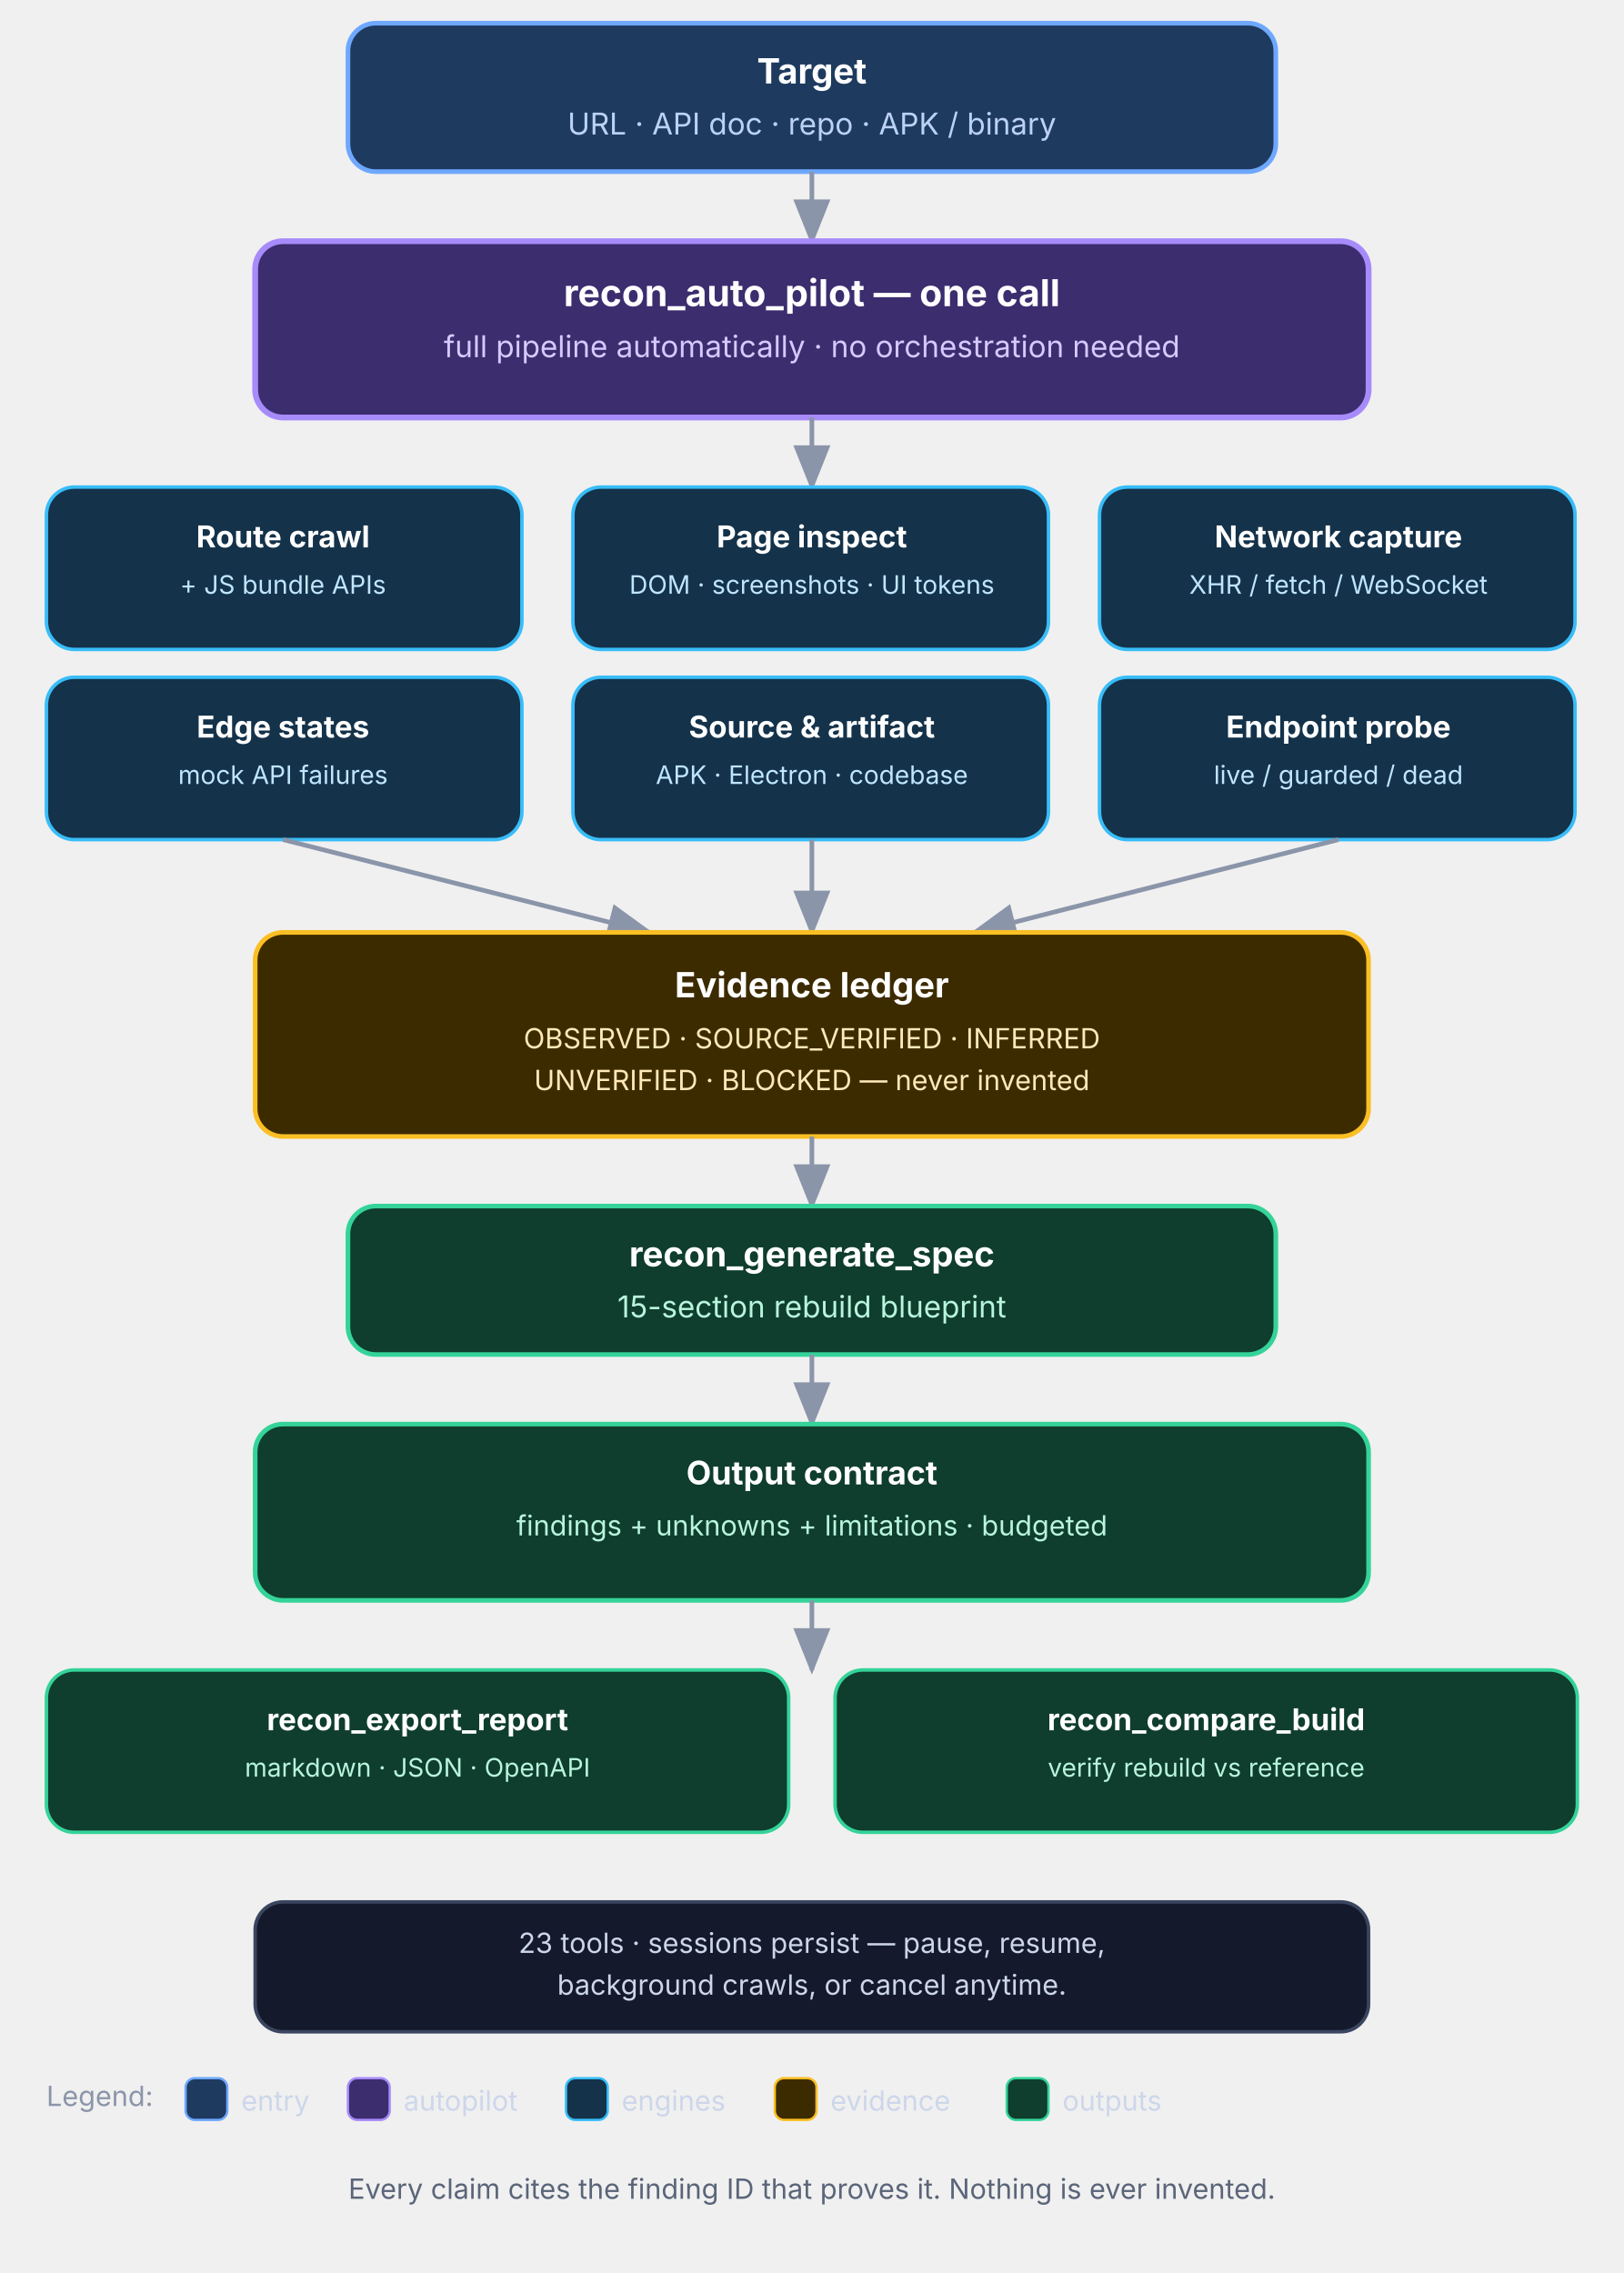
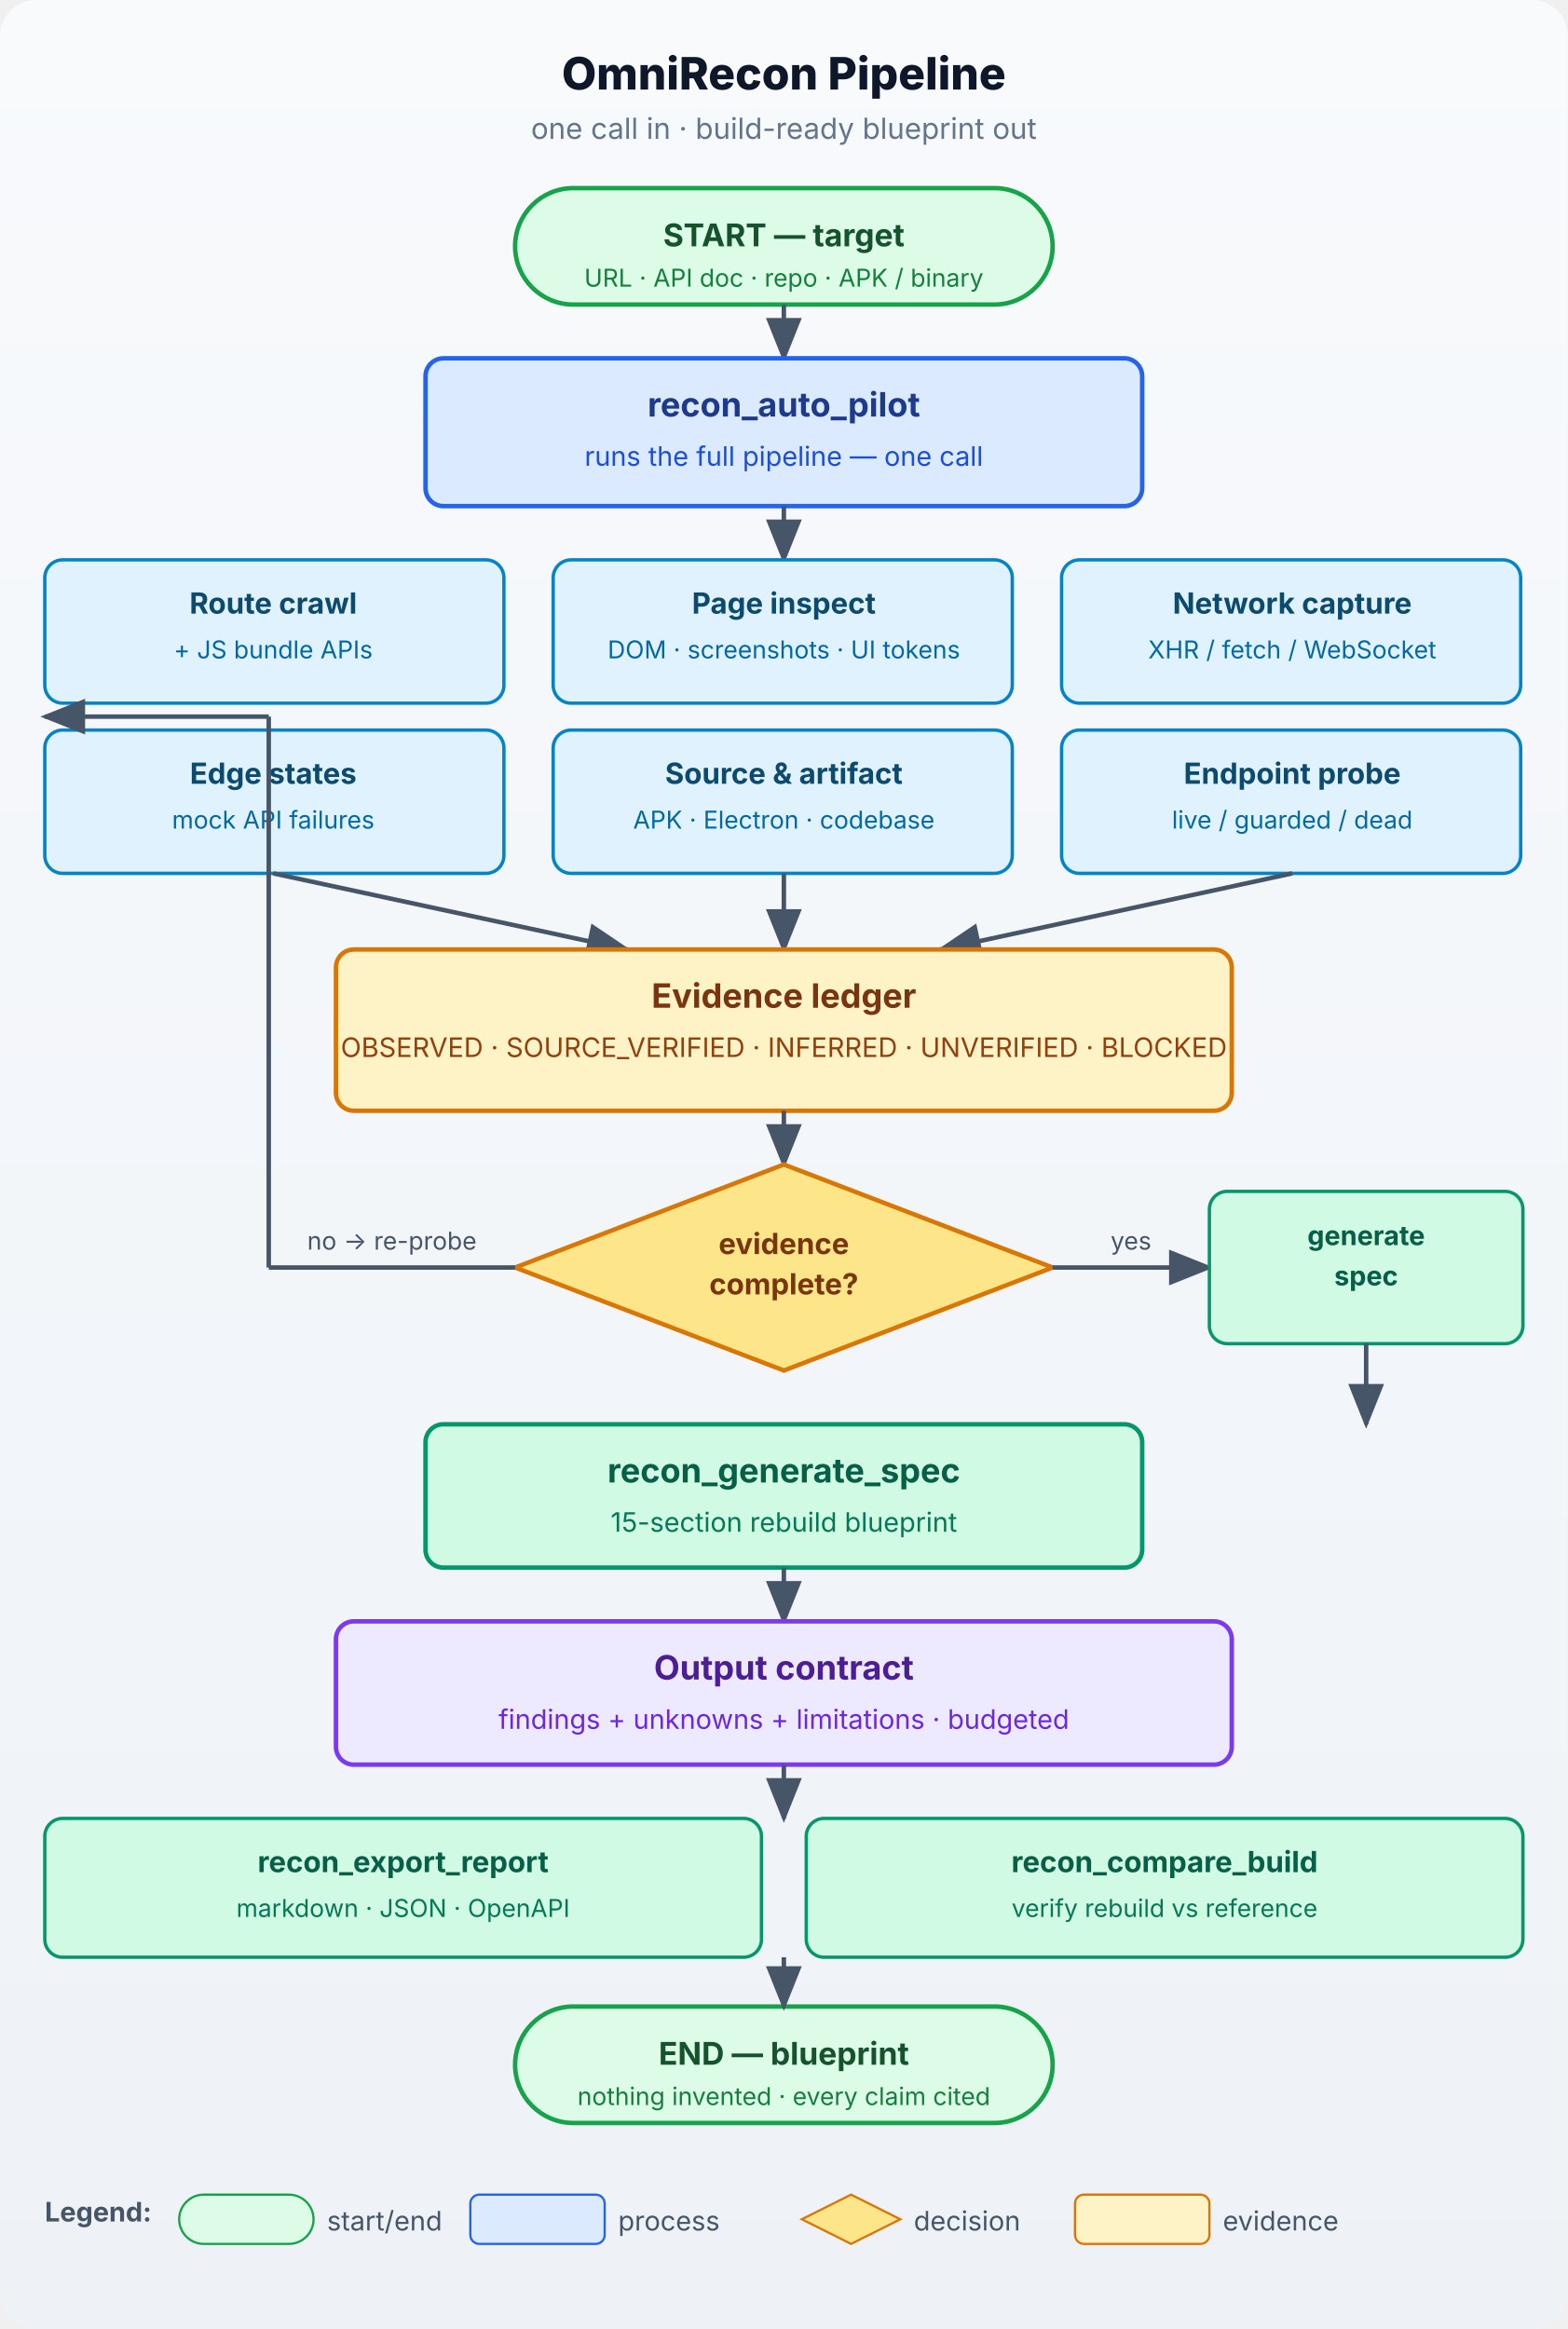
- <svg xmlns="http://www.w3.org/2000/svg" viewBox="0 0 700 980" font-family="system-ui, -apple-system, sans-serif">
+ <svg xmlns="http://www.w3.org/2000/svg" viewBox="0 0 700 1040" font-family="system-ui, -apple-system, sans-serif">
  <defs>
    <marker id="arr" markerWidth="10" markerHeight="8" refX="9" refY="4" orient="auto">
-       <path d="M0,0 L10,4 L0,8 Z" fill="#8b95a9" />
+       <path d="M0,0 L10,4 L0,8 Z" fill="#475569" />
    </marker>
+     <linearGradient id="bggrad" x1="0" y1="0" x2="0" y2="1">
+       <stop offset="0%" stop-color="#f8fafc" />
+       <stop offset="100%" stop-color="#eef2f7" />
+     </linearGradient>
  </defs>
-   <rect x="150" y="10" width="400" height="64" rx="12" fill="#1e3a5f" stroke="#6ea8fe" stroke-width="2" />
-   <text x="350" y="36" text-anchor="middle" fill="#ffffff" font-size="15" font-weight="700">Target</text>
-   <text x="350" y="58" text-anchor="middle" fill="#bcd2f5" font-size="13">URL · API doc · repo · APK / binary</text>
-   <line x1="350" y1="74" x2="350" y2="104" stroke="#8b95a9" stroke-width="2" marker-end="url(#arr)" />
-   <rect x="110" y="104" width="480" height="76" rx="12" fill="#3b2d6e" stroke="#a78bfa" stroke-width="2.5" />
-   <text x="350" y="132" text-anchor="middle" fill="#ffffff" font-size="16" font-weight="700">recon_auto_pilot — one call</text>
-   <text x="350" y="154" text-anchor="middle" fill="#d6c9ff" font-size="13">full pipeline automatically · no orchestration needed</text>
-   <line x1="350" y1="180" x2="350" y2="210" stroke="#8b95a9" stroke-width="2" marker-end="url(#arr)" />
-   <rect x="20" y="210" width="205" height="70" rx="12" fill="#14324a" stroke="#38bdf8" stroke-width="1.5" />
-   <text x="122" y="236" text-anchor="middle" fill="#ffffff" font-size="13" font-weight="700">Route crawl</text>
-   <text x="122" y="256" text-anchor="middle" fill="#bfe6ff" font-size="11">+ JS bundle APIs</text>
-   <rect x="247" y="210" width="205" height="70" rx="12" fill="#14324a" stroke="#38bdf8" stroke-width="1.5" />
-   <text x="350" y="236" text-anchor="middle" fill="#ffffff" font-size="13" font-weight="700">Page inspect</text>
-   <text x="350" y="256" text-anchor="middle" fill="#bfe6ff" font-size="11">DOM · screenshots · UI tokens</text>
-   <rect x="474" y="210" width="205" height="70" rx="12" fill="#14324a" stroke="#38bdf8" stroke-width="1.5" />
-   <text x="577" y="236" text-anchor="middle" fill="#ffffff" font-size="13" font-weight="700">Network capture</text>
-   <text x="577" y="256" text-anchor="middle" fill="#bfe6ff" font-size="11">XHR / fetch / WebSocket</text>
-   <rect x="20" y="292" width="205" height="70" rx="12" fill="#14324a" stroke="#38bdf8" stroke-width="1.5" />
-   <text x="122" y="318" text-anchor="middle" fill="#ffffff" font-size="13" font-weight="700">Edge states</text>
-   <text x="122" y="338" text-anchor="middle" fill="#bfe6ff" font-size="11">mock API failures</text>
-   <rect x="247" y="292" width="205" height="70" rx="12" fill="#14324a" stroke="#38bdf8" stroke-width="1.5" />
-   <text x="350" y="318" text-anchor="middle" fill="#ffffff" font-size="13" font-weight="700">Source &amp; artifact</text>
-   <text x="350" y="338" text-anchor="middle" fill="#bfe6ff" font-size="11">APK · Electron · codebase</text>
-   <rect x="474" y="292" width="205" height="70" rx="12" fill="#14324a" stroke="#38bdf8" stroke-width="1.5" />
-   <text x="577" y="318" text-anchor="middle" fill="#ffffff" font-size="13" font-weight="700">Endpoint probe</text>
-   <text x="577" y="338" text-anchor="middle" fill="#bfe6ff" font-size="11">live / guarded / dead</text>
-   <line x1="122" y1="362" x2="280" y2="402" stroke="#8b95a9" stroke-width="2" marker-end="url(#arr)" />
-   <line x1="350" y1="362" x2="350" y2="402" stroke="#8b95a9" stroke-width="2" marker-end="url(#arr)" />
-   <line x1="577" y1="362" x2="420" y2="402" stroke="#8b95a9" stroke-width="2" marker-end="url(#arr)" />
-   <rect x="110" y="402" width="480" height="88" rx="12" fill="#3d2b00" stroke="#fbbf24" stroke-width="2" />
-   <text x="350" y="430" text-anchor="middle" fill="#ffffff" font-size="15" font-weight="700">Evidence ledger</text>
-   <text x="350" y="452" text-anchor="middle" fill="#ffe9b8" font-size="12">OBSERVED · SOURCE_VERIFIED · INFERRED</text>
-   <text x="350" y="470" text-anchor="middle" fill="#ffe9b8" font-size="12">UNVERIFIED · BLOCKED — never invented</text>
-   <line x1="350" y1="490" x2="350" y2="520" stroke="#8b95a9" stroke-width="2" marker-end="url(#arr)" />
-   <rect x="150" y="520" width="400" height="64" rx="12" fill="#0f3d2e" stroke="#34d399" stroke-width="2" />
-   <text x="350" y="546" text-anchor="middle" fill="#ffffff" font-size="15" font-weight="700">recon_generate_spec</text>
-   <text x="350" y="568" text-anchor="middle" fill="#b8f5dd" font-size="13">15-section rebuild blueprint</text>
-   <line x1="350" y1="584" x2="350" y2="614" stroke="#8b95a9" stroke-width="2" marker-end="url(#arr)" />
-   <rect x="110" y="614" width="480" height="76" rx="12" fill="#0f3d2e" stroke="#34d399" stroke-width="2" />
-   <text x="350" y="640" text-anchor="middle" fill="#ffffff" font-size="14" font-weight="700">Output contract</text>
-   <text x="350" y="662" text-anchor="middle" fill="#b8f5dd" font-size="12">findings + unknowns + limitations · budgeted</text>
-   <line x1="350" y1="690" x2="350" y2="720" stroke="#8b95a9" stroke-width="2" marker-end="url(#arr)" />
-   <rect x="20" y="720" width="320" height="70" rx="12" fill="#0f3d2e" stroke="#34d399" stroke-width="1.5" />
-   <text x="180" y="746" text-anchor="middle" fill="#ffffff" font-size="13" font-weight="700">recon_export_report</text>
-   <text x="180" y="766" text-anchor="middle" fill="#b8f5dd" font-size="11">markdown · JSON · OpenAPI</text>
-   <rect x="360" y="720" width="320" height="70" rx="12" fill="#0f3d2e" stroke="#34d399" stroke-width="1.5" />
-   <text x="520" y="746" text-anchor="middle" fill="#ffffff" font-size="13" font-weight="700">recon_compare_build</text>
-   <text x="520" y="766" text-anchor="middle" fill="#b8f5dd" font-size="11">verify rebuild vs reference</text>
-   <rect x="110" y="820" width="480" height="56" rx="12" fill="#141a2b" stroke="#3a4560" stroke-width="1.5" />
-   <text x="350" y="842" text-anchor="middle" fill="#cdd6ea" font-size="12">23 tools · sessions persist — pause, resume,</text>
-   <text x="350" y="860" text-anchor="middle" fill="#cdd6ea" font-size="12">background crawls, or cancel anytime.</text>
-   <text x="20" y="908" fill="#8b95a9" font-size="12">Legend:</text>
-   <rect x="80" y="896" width="18" height="18" rx="4" fill="#1e3a5f" stroke="#6ea8fe" />
-   <text x="104" y="910" fill="#cdd6ea" font-size="12">entry</text>
-   <rect x="150" y="896" width="18" height="18" rx="4" fill="#3b2d6e" stroke="#a78bfa" />
-   <text x="174" y="910" fill="#cdd6ea" font-size="12">autopilot</text>
-   <rect x="244" y="896" width="18" height="18" rx="4" fill="#14324a" stroke="#38bdf8" />
-   <text x="268" y="910" fill="#cdd6ea" font-size="12">engines</text>
-   <rect x="334" y="896" width="18" height="18" rx="4" fill="#3d2b00" stroke="#fbbf24" />
-   <text x="358" y="910" fill="#cdd6ea" font-size="12">evidence</text>
-   <rect x="434" y="896" width="18" height="18" rx="4" fill="#0f3d2e" stroke="#34d399" />
-   <text x="458" y="910" fill="#cdd6ea" font-size="12">outputs</text>
-   <text x="350" y="948" text-anchor="middle" fill="#5b6579" font-size="12">Every claim cites the finding ID that proves it. Nothing is ever invented.</text>
+   <rect x="0" y="0" width="700" height="1040" fill="url(#bggrad)" rx="16" />
+   <text x="350" y="40" text-anchor="middle" fill="#0f172a" font-size="20" font-weight="800">OmniRecon Pipeline</text>
+   <text x="350" y="62" text-anchor="middle" fill="#64748b" font-size="13">one call in · build-ready blueprint out</text>
+   <rect x="230" y="84" width="240" height="52" rx="26" fill="#dcfce7" stroke="#16a34a" stroke-width="2" />
+   <text x="350" y="110" text-anchor="middle" fill="#14532d" font-size="14" font-weight="700">START — target</text>
+   <text x="350" y="128" text-anchor="middle" fill="#15803d" font-size="11">URL · API doc · repo · APK / binary</text>
+   <line x1="350" y1="136" x2="350" y2="160" stroke="#475569" stroke-width="2" marker-end="url(#arr)" />
+   <rect x="190" y="160" width="320" height="66" rx="8" fill="#dbeafe" stroke="#2563eb" stroke-width="2" />
+   <text x="350" y="186" text-anchor="middle" fill="#1e3a8a" font-size="15" font-weight="700">recon_auto_pilot</text>
+   <text x="350" y="208" text-anchor="middle" fill="#1d4ed8" font-size="12">runs the full pipeline — one call</text>
+   <line x1="350" y1="226" x2="350" y2="250" stroke="#475569" stroke-width="2" marker-end="url(#arr)" />
+   <rect x="20" y="250" width="205" height="64" rx="8" fill="#e0f2fe" stroke="#0284c7" stroke-width="1.5" />
+   <text x="122" y="274" text-anchor="middle" fill="#0c4a6e" font-size="13" font-weight="700">Route crawl</text>
+   <text x="122" y="294" text-anchor="middle" fill="#0369a1" font-size="11">+ JS bundle APIs</text>
+   <rect x="247" y="250" width="205" height="64" rx="8" fill="#e0f2fe" stroke="#0284c7" stroke-width="1.5" />
+   <text x="350" y="274" text-anchor="middle" fill="#0c4a6e" font-size="13" font-weight="700">Page inspect</text>
+   <text x="350" y="294" text-anchor="middle" fill="#0369a1" font-size="11">DOM · screenshots · UI tokens</text>
+   <rect x="474" y="250" width="205" height="64" rx="8" fill="#e0f2fe" stroke="#0284c7" stroke-width="1.5" />
+   <text x="577" y="274" text-anchor="middle" fill="#0c4a6e" font-size="13" font-weight="700">Network capture</text>
+   <text x="577" y="294" text-anchor="middle" fill="#0369a1" font-size="11">XHR / fetch / WebSocket</text>
+   <rect x="20" y="326" width="205" height="64" rx="8" fill="#e0f2fe" stroke="#0284c7" stroke-width="1.5" />
+   <text x="122" y="350" text-anchor="middle" fill="#0c4a6e" font-size="13" font-weight="700">Edge states</text>
+   <text x="122" y="370" text-anchor="middle" fill="#0369a1" font-size="11">mock API failures</text>
+   <rect x="247" y="326" width="205" height="64" rx="8" fill="#e0f2fe" stroke="#0284c7" stroke-width="1.5" />
+   <text x="350" y="350" text-anchor="middle" fill="#0c4a6e" font-size="13" font-weight="700">Source &amp; artifact</text>
+   <text x="350" y="370" text-anchor="middle" fill="#0369a1" font-size="11">APK · Electron · codebase</text>
+   <rect x="474" y="326" width="205" height="64" rx="8" fill="#e0f2fe" stroke="#0284c7" stroke-width="1.5" />
+   <text x="577" y="350" text-anchor="middle" fill="#0c4a6e" font-size="13" font-weight="700">Endpoint probe</text>
+   <text x="577" y="370" text-anchor="middle" fill="#0369a1" font-size="11">live / guarded / dead</text>
+   <line x1="122" y1="390" x2="280" y2="424" stroke="#475569" stroke-width="2" marker-end="url(#arr)" />
+   <line x1="350" y1="390" x2="350" y2="424" stroke="#475569" stroke-width="2" marker-end="url(#arr)" />
+   <line x1="577" y1="390" x2="420" y2="424" stroke="#475569" stroke-width="2" marker-end="url(#arr)" />
+   <rect x="150" y="424" width="400" height="72" rx="8" fill="#fef3c7" stroke="#d97706" stroke-width="2" />
+   <text x="350" y="450" text-anchor="middle" fill="#78350f" font-size="15" font-weight="700">Evidence ledger</text>
+   <text x="350" y="472" text-anchor="middle" fill="#92400e" font-size="12">OBSERVED · SOURCE_VERIFIED · INFERRED · UNVERIFIED · BLOCKED</text>
+   <line x1="350" y1="496" x2="350" y2="520" stroke="#475569" stroke-width="2" marker-end="url(#arr)" />
+   <polygon points="350,520 470,566 350,612 230,566" fill="#fde68a" stroke="#d97706" stroke-width="2" />
+   <text x="350" y="560" text-anchor="middle" fill="#78350f" font-size="13" font-weight="700">evidence</text>
+   <text x="350" y="578" text-anchor="middle" fill="#78350f" font-size="13" font-weight="700">complete?</text>
+   <line x1="470" y1="566" x2="540" y2="566" stroke="#475569" stroke-width="2" marker-end="url(#arr)" />
+   <text x="505" y="558" text-anchor="middle" fill="#475569" font-size="11">yes</text>
+   <rect x="540" y="532" width="140" height="68" rx="8" fill="#d1fae5" stroke="#059669" stroke-width="1.5" />
+   <text x="610" y="556" text-anchor="middle" fill="#065f46" font-size="12" font-weight="700">generate</text>
+   <text x="610" y="574" text-anchor="middle" fill="#065f46" font-size="12" font-weight="700">spec</text>
+   <line x1="230" y1="566" x2="120" y2="566" stroke="#475569" stroke-width="2" />
+   <line x1="120" y1="566" x2="120" y2="320" stroke="#475569" stroke-width="2" />
+   <line x1="120" y1="320" x2="20" y2="320" stroke="#475569" stroke-width="2" marker-end="url(#arr)" />
+   <text x="175" y="558" text-anchor="middle" fill="#475569" font-size="11">no → re-probe</text>
+   <line x1="610" y1="600" x2="610" y2="636" stroke="#475569" stroke-width="2" marker-end="url(#arr)" />
+   <rect x="190" y="636" width="320" height="64" rx="8" fill="#d1fae5" stroke="#059669" stroke-width="2" />
+   <text x="350" y="662" text-anchor="middle" fill="#065f46" font-size="15" font-weight="700">recon_generate_spec</text>
+   <text x="350" y="684" text-anchor="middle" fill="#047857" font-size="12">15-section rebuild blueprint</text>
+   <line x1="350" y1="700" x2="350" y2="724" stroke="#475569" stroke-width="2" marker-end="url(#arr)" />
+   <rect x="150" y="724" width="400" height="64" rx="8" fill="#ede9fe" stroke="#7c3aed" stroke-width="2" />
+   <text x="350" y="750" text-anchor="middle" fill="#4c1d95" font-size="15" font-weight="700">Output contract</text>
+   <text x="350" y="772" text-anchor="middle" fill="#6d28d9" font-size="12">findings + unknowns + limitations · budgeted</text>
+   <line x1="350" y1="788" x2="350" y2="812" stroke="#475569" stroke-width="2" marker-end="url(#arr)" />
+   <rect x="20" y="812" width="320" height="62" rx="8" fill="#d1fae5" stroke="#059669" stroke-width="1.5" />
+   <text x="180" y="836" text-anchor="middle" fill="#065f46" font-size="13" font-weight="700">recon_export_report</text>
+   <text x="180" y="856" text-anchor="middle" fill="#047857" font-size="11">markdown · JSON · OpenAPI</text>
+   <rect x="360" y="812" width="320" height="62" rx="8" fill="#d1fae5" stroke="#059669" stroke-width="1.5" />
+   <text x="520" y="836" text-anchor="middle" fill="#065f46" font-size="13" font-weight="700">recon_compare_build</text>
+   <text x="520" y="856" text-anchor="middle" fill="#047857" font-size="11">verify rebuild vs reference</text>
+   <rect x="230" y="896" width="240" height="52" rx="26" fill="#dcfce7" stroke="#16a34a" stroke-width="2" />
+   <text x="350" y="922" text-anchor="middle" fill="#14532d" font-size="14" font-weight="700">END — blueprint</text>
+   <text x="350" y="940" text-anchor="middle" fill="#15803d" font-size="11">nothing invented · every claim cited</text>
+   <line x1="350" y1="874" x2="350" y2="896" stroke="#475569" stroke-width="2" marker-end="url(#arr)" />
+   <text x="20" y="992" fill="#475569" font-size="12" font-weight="700">Legend:</text>
+   <rect x="80" y="980" width="60" height="22" rx="11" fill="#dcfce7" stroke="#16a34a" />
+   <text x="146" y="996" fill="#475569" font-size="12">start/end</text>
+   <rect x="210" y="980" width="60" height="22" rx="4" fill="#dbeafe" stroke="#2563eb" />
+   <text x="276" y="996" fill="#475569" font-size="12">process</text>
+   <polygon points="380,980 402,991 380,1002 358,991" fill="#fde68a" stroke="#d97706" />
+   <text x="408" y="996" fill="#475569" font-size="12">decision</text>
+   <rect x="480" y="980" width="60" height="22" rx="4" fill="#fef3c7" stroke="#d97706" />
+   <text x="546" y="996" fill="#475569" font-size="12">evidence</text>
</svg>
